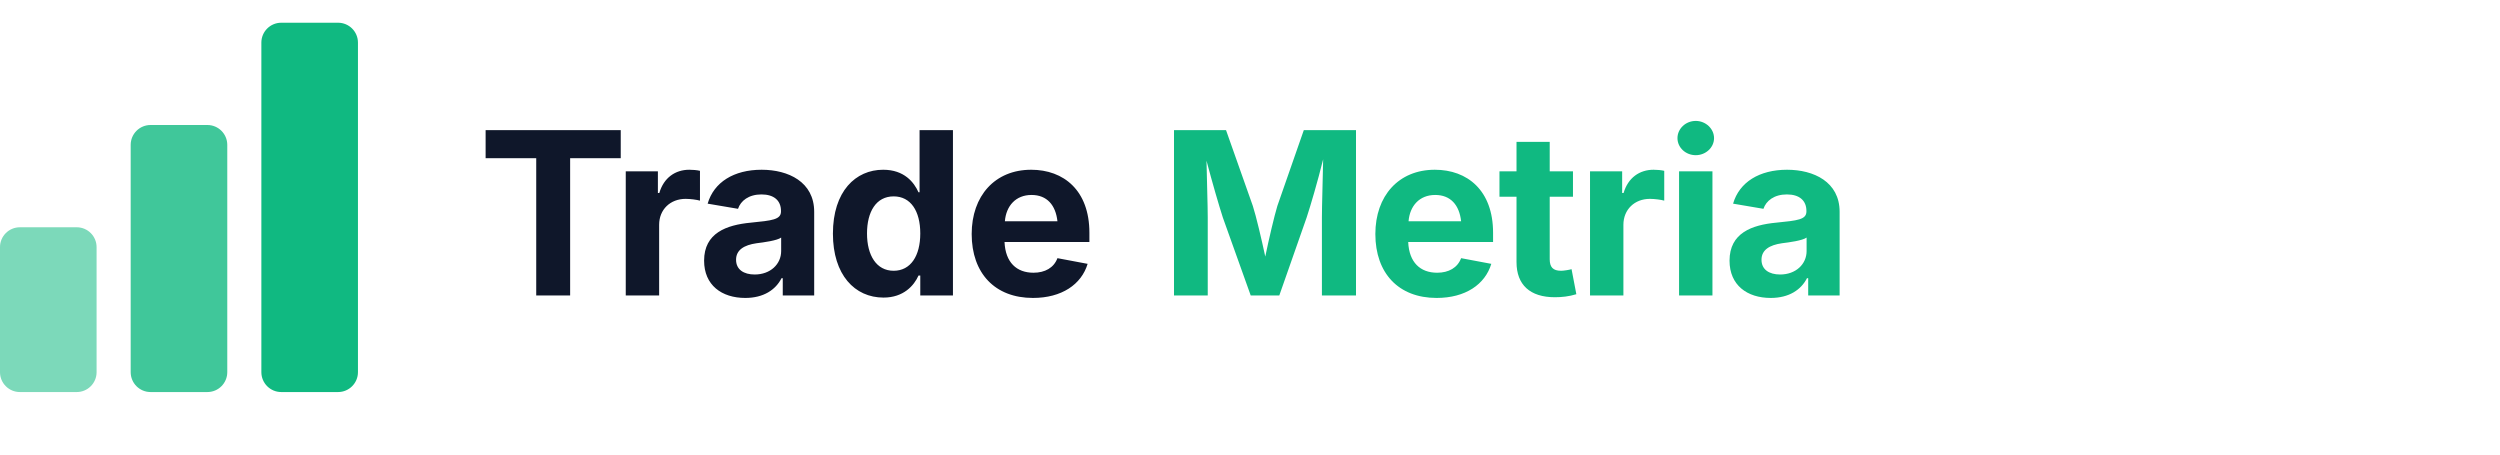
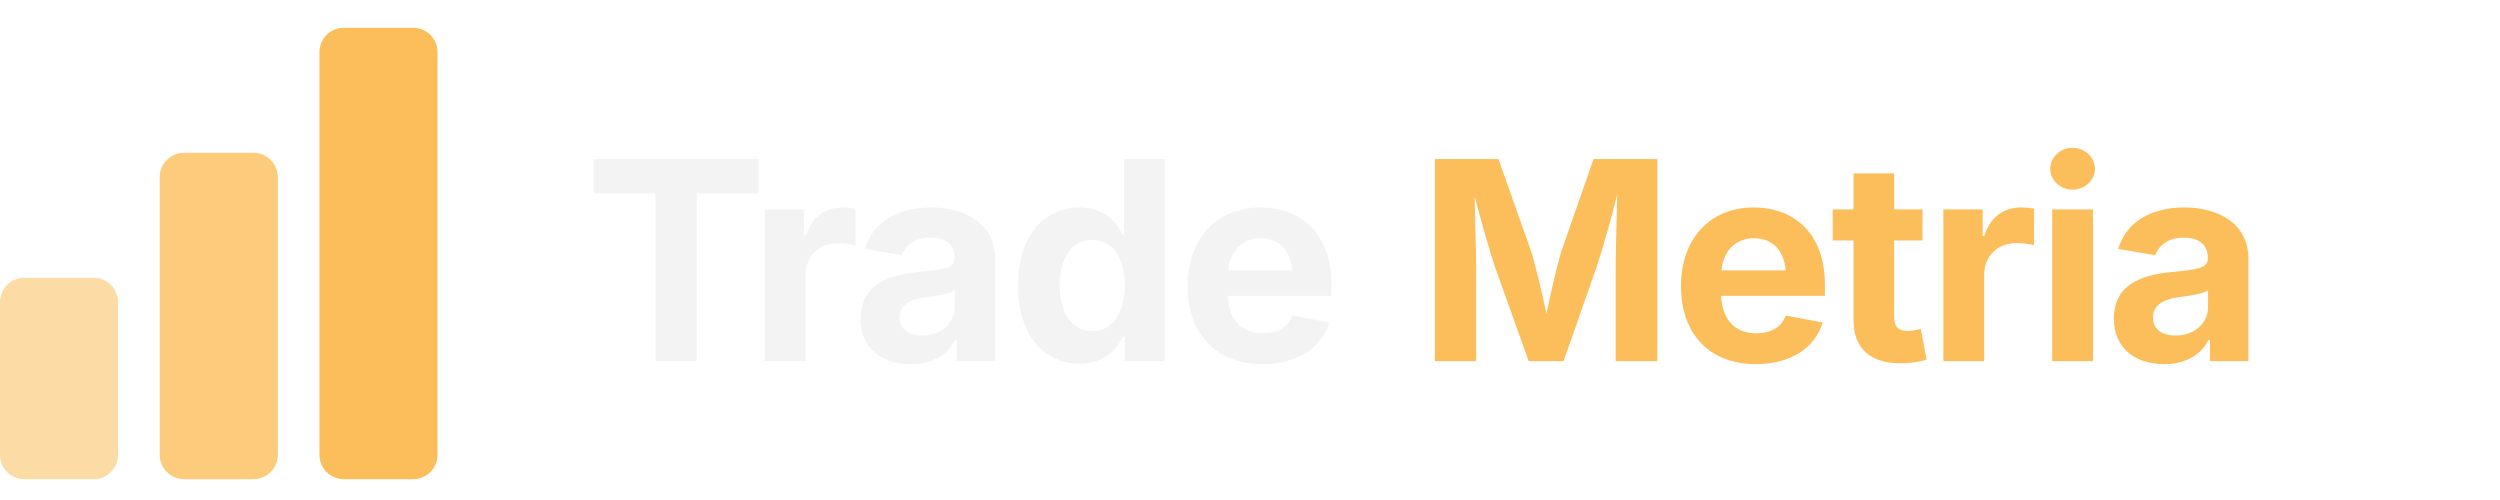
- <svg xmlns="http://www.w3.org/2000/svg" viewBox="0 0 220 40" fill="none">
-   <rect x="0" y="20" width="8.5" height="14.5" rx="1.75" fill="#10B981" opacity="0.55" />
-   <rect x="11.5" y="11" width="8.5" height="23.5" rx="1.75" fill="#10B981" opacity="0.8" />
-   <rect x="23" y="2" width="8.5" height="32.5" rx="1.75" fill="#10B981" />
-   <text x="42" y="26" font-family="Plus Jakarta Sans, Inter, Arial, sans-serif" font-size="20" font-weight="650" fill="#0F172A" letter-spacing="-0.02em">Trade</text>
-   <text x="102" y="26" font-family="Plus Jakarta Sans, Inter, Arial, sans-serif" font-size="20" font-weight="650" fill="#10B981" letter-spacing="-0.02em">Metria</text>
+ <svg xmlns="http://www.w3.org/2000/svg" viewBox="0 0 180 36" fill="none">
+   <rect x="0" y="20" width="8.5" height="14.5" rx="1.75" fill="#FBBE5B" opacity="0.55" />
+   <rect x="11.5" y="11" width="8.5" height="23.5" rx="1.75" fill="#FBBE5B" opacity="0.8" />
+   <rect x="23" y="2" width="8.5" height="32.5" rx="1.75" fill="#FBBE5B" />
+   <text x="42" y="26" font-family="Inter, Arial, sans-serif" font-size="20" font-weight="650" fill="#F4F3F3" letter-spacing="-0.02em">Trade</text>
+   <text x="102" y="26" font-family="Inter, Arial, sans-serif" font-size="20" font-weight="650" fill="#FBBE5B" letter-spacing="-0.02em">Metria</text>
</svg>
